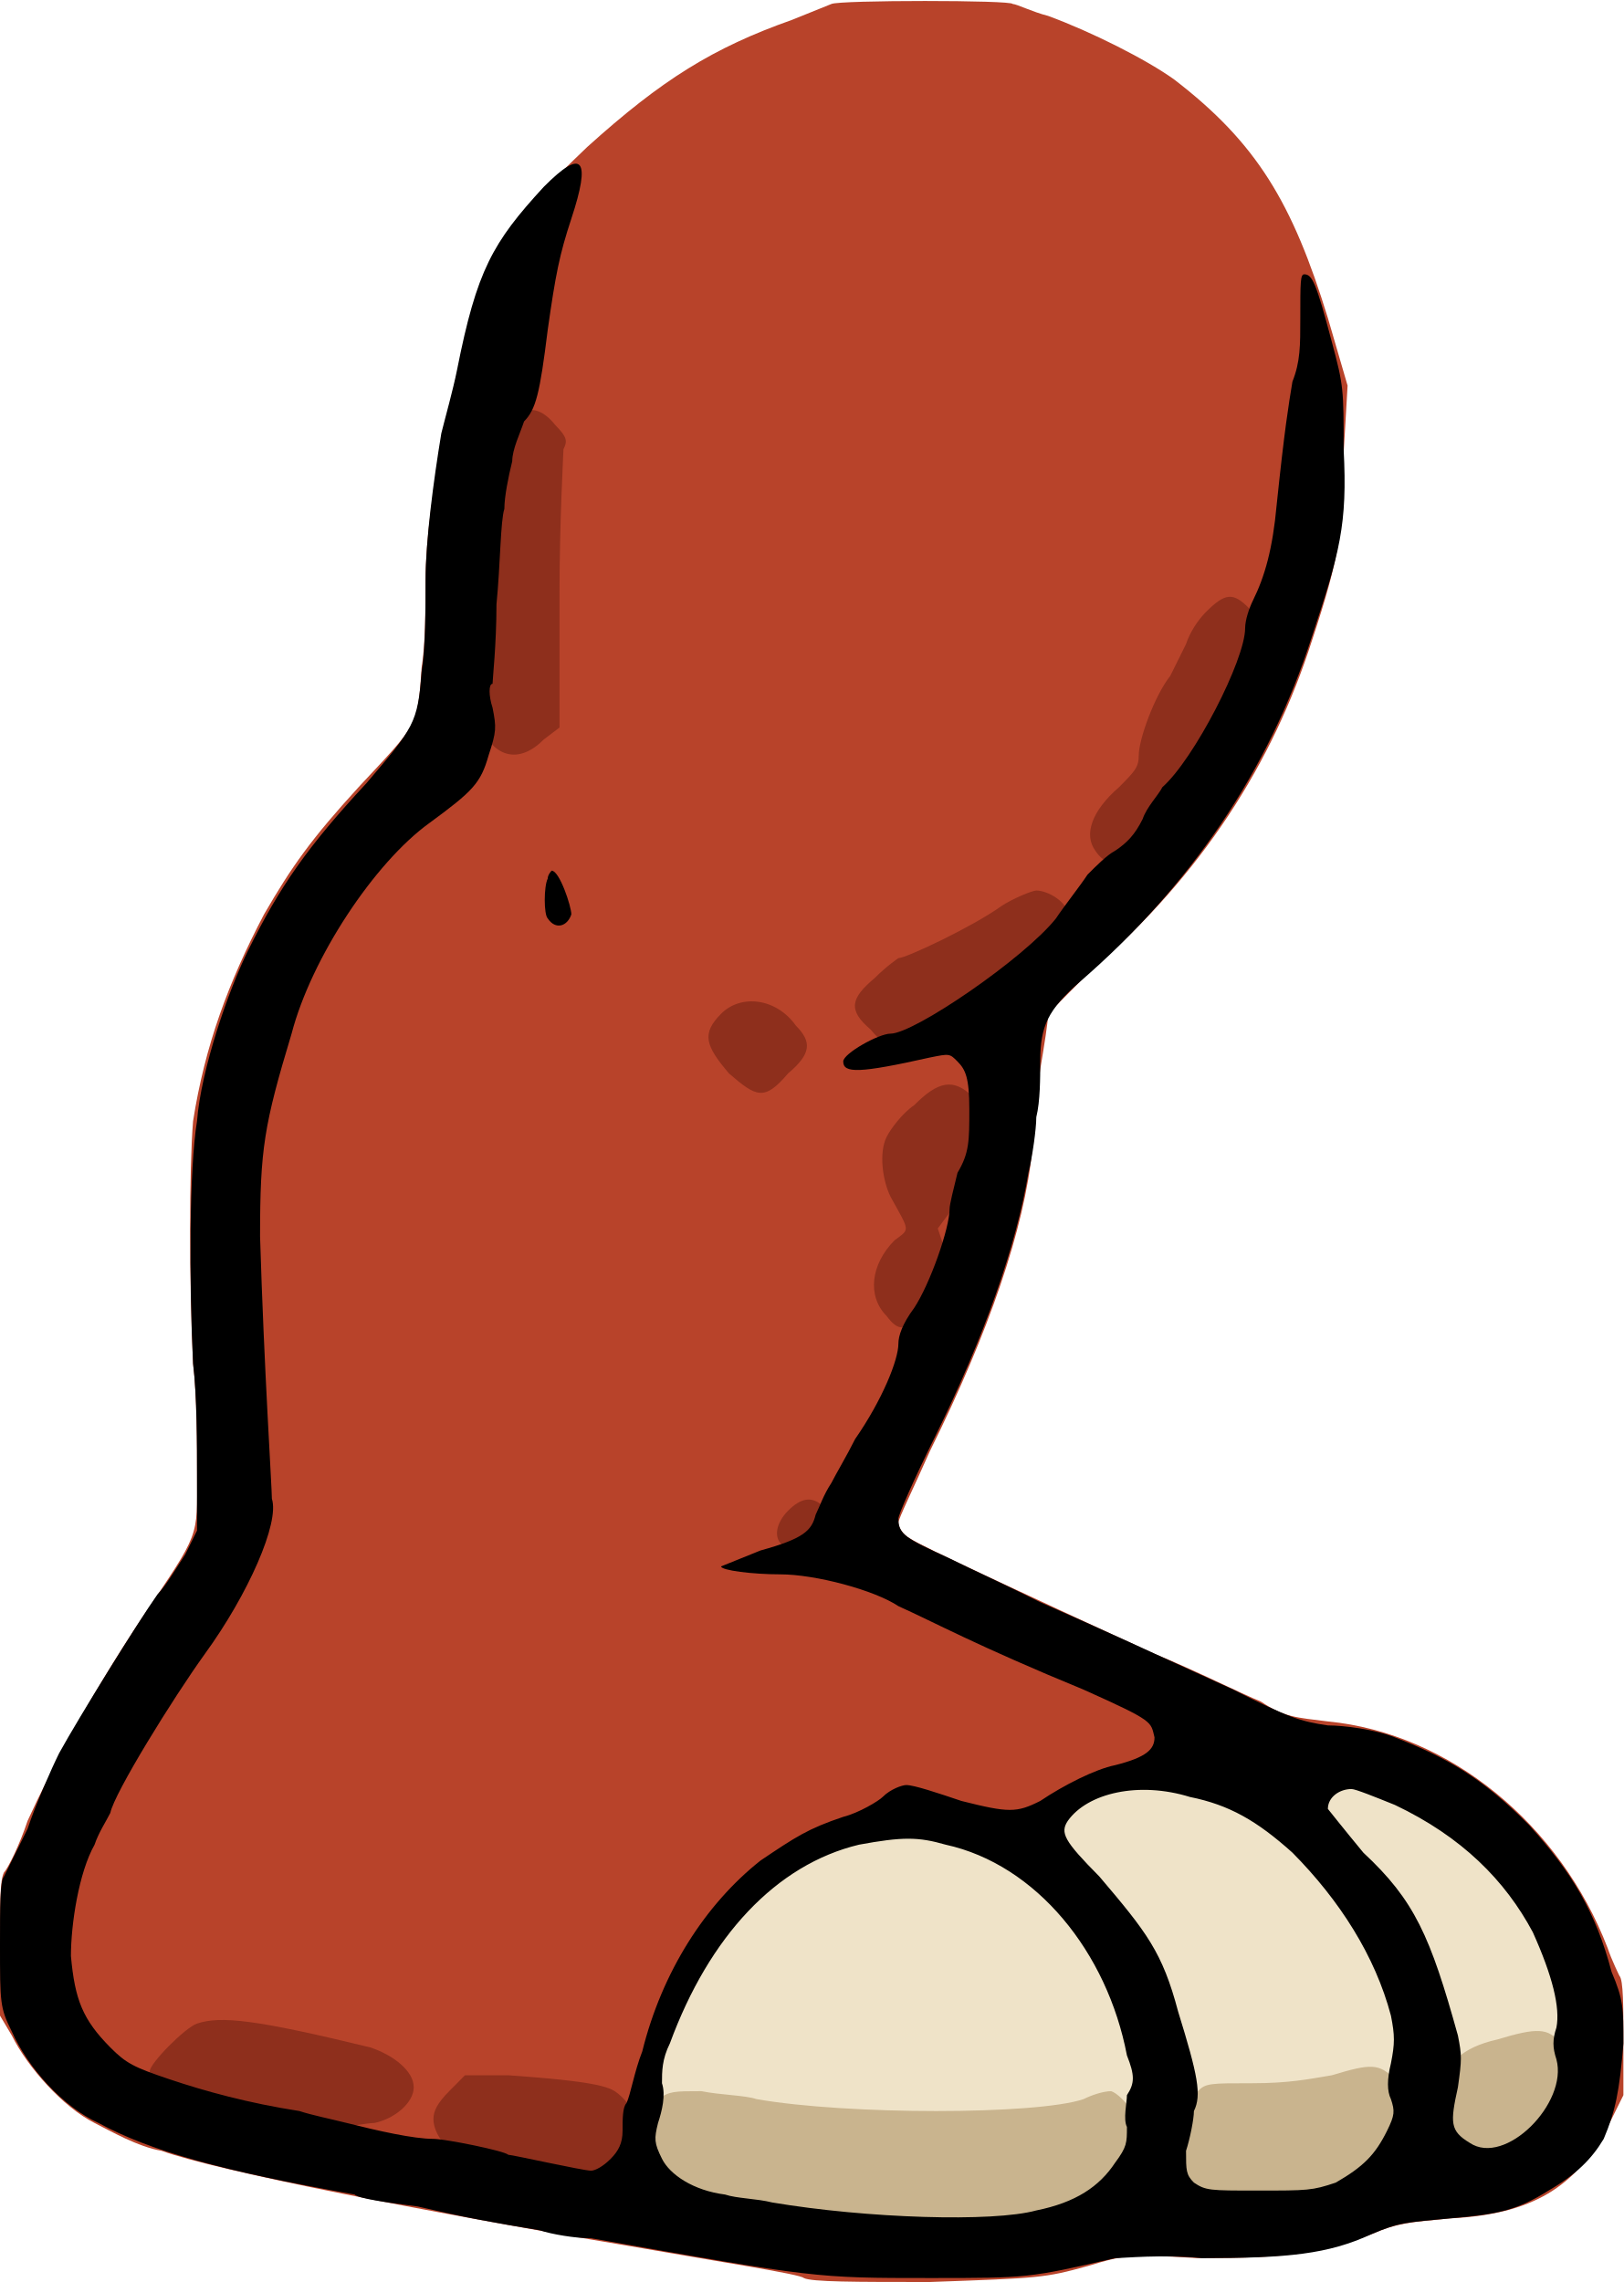
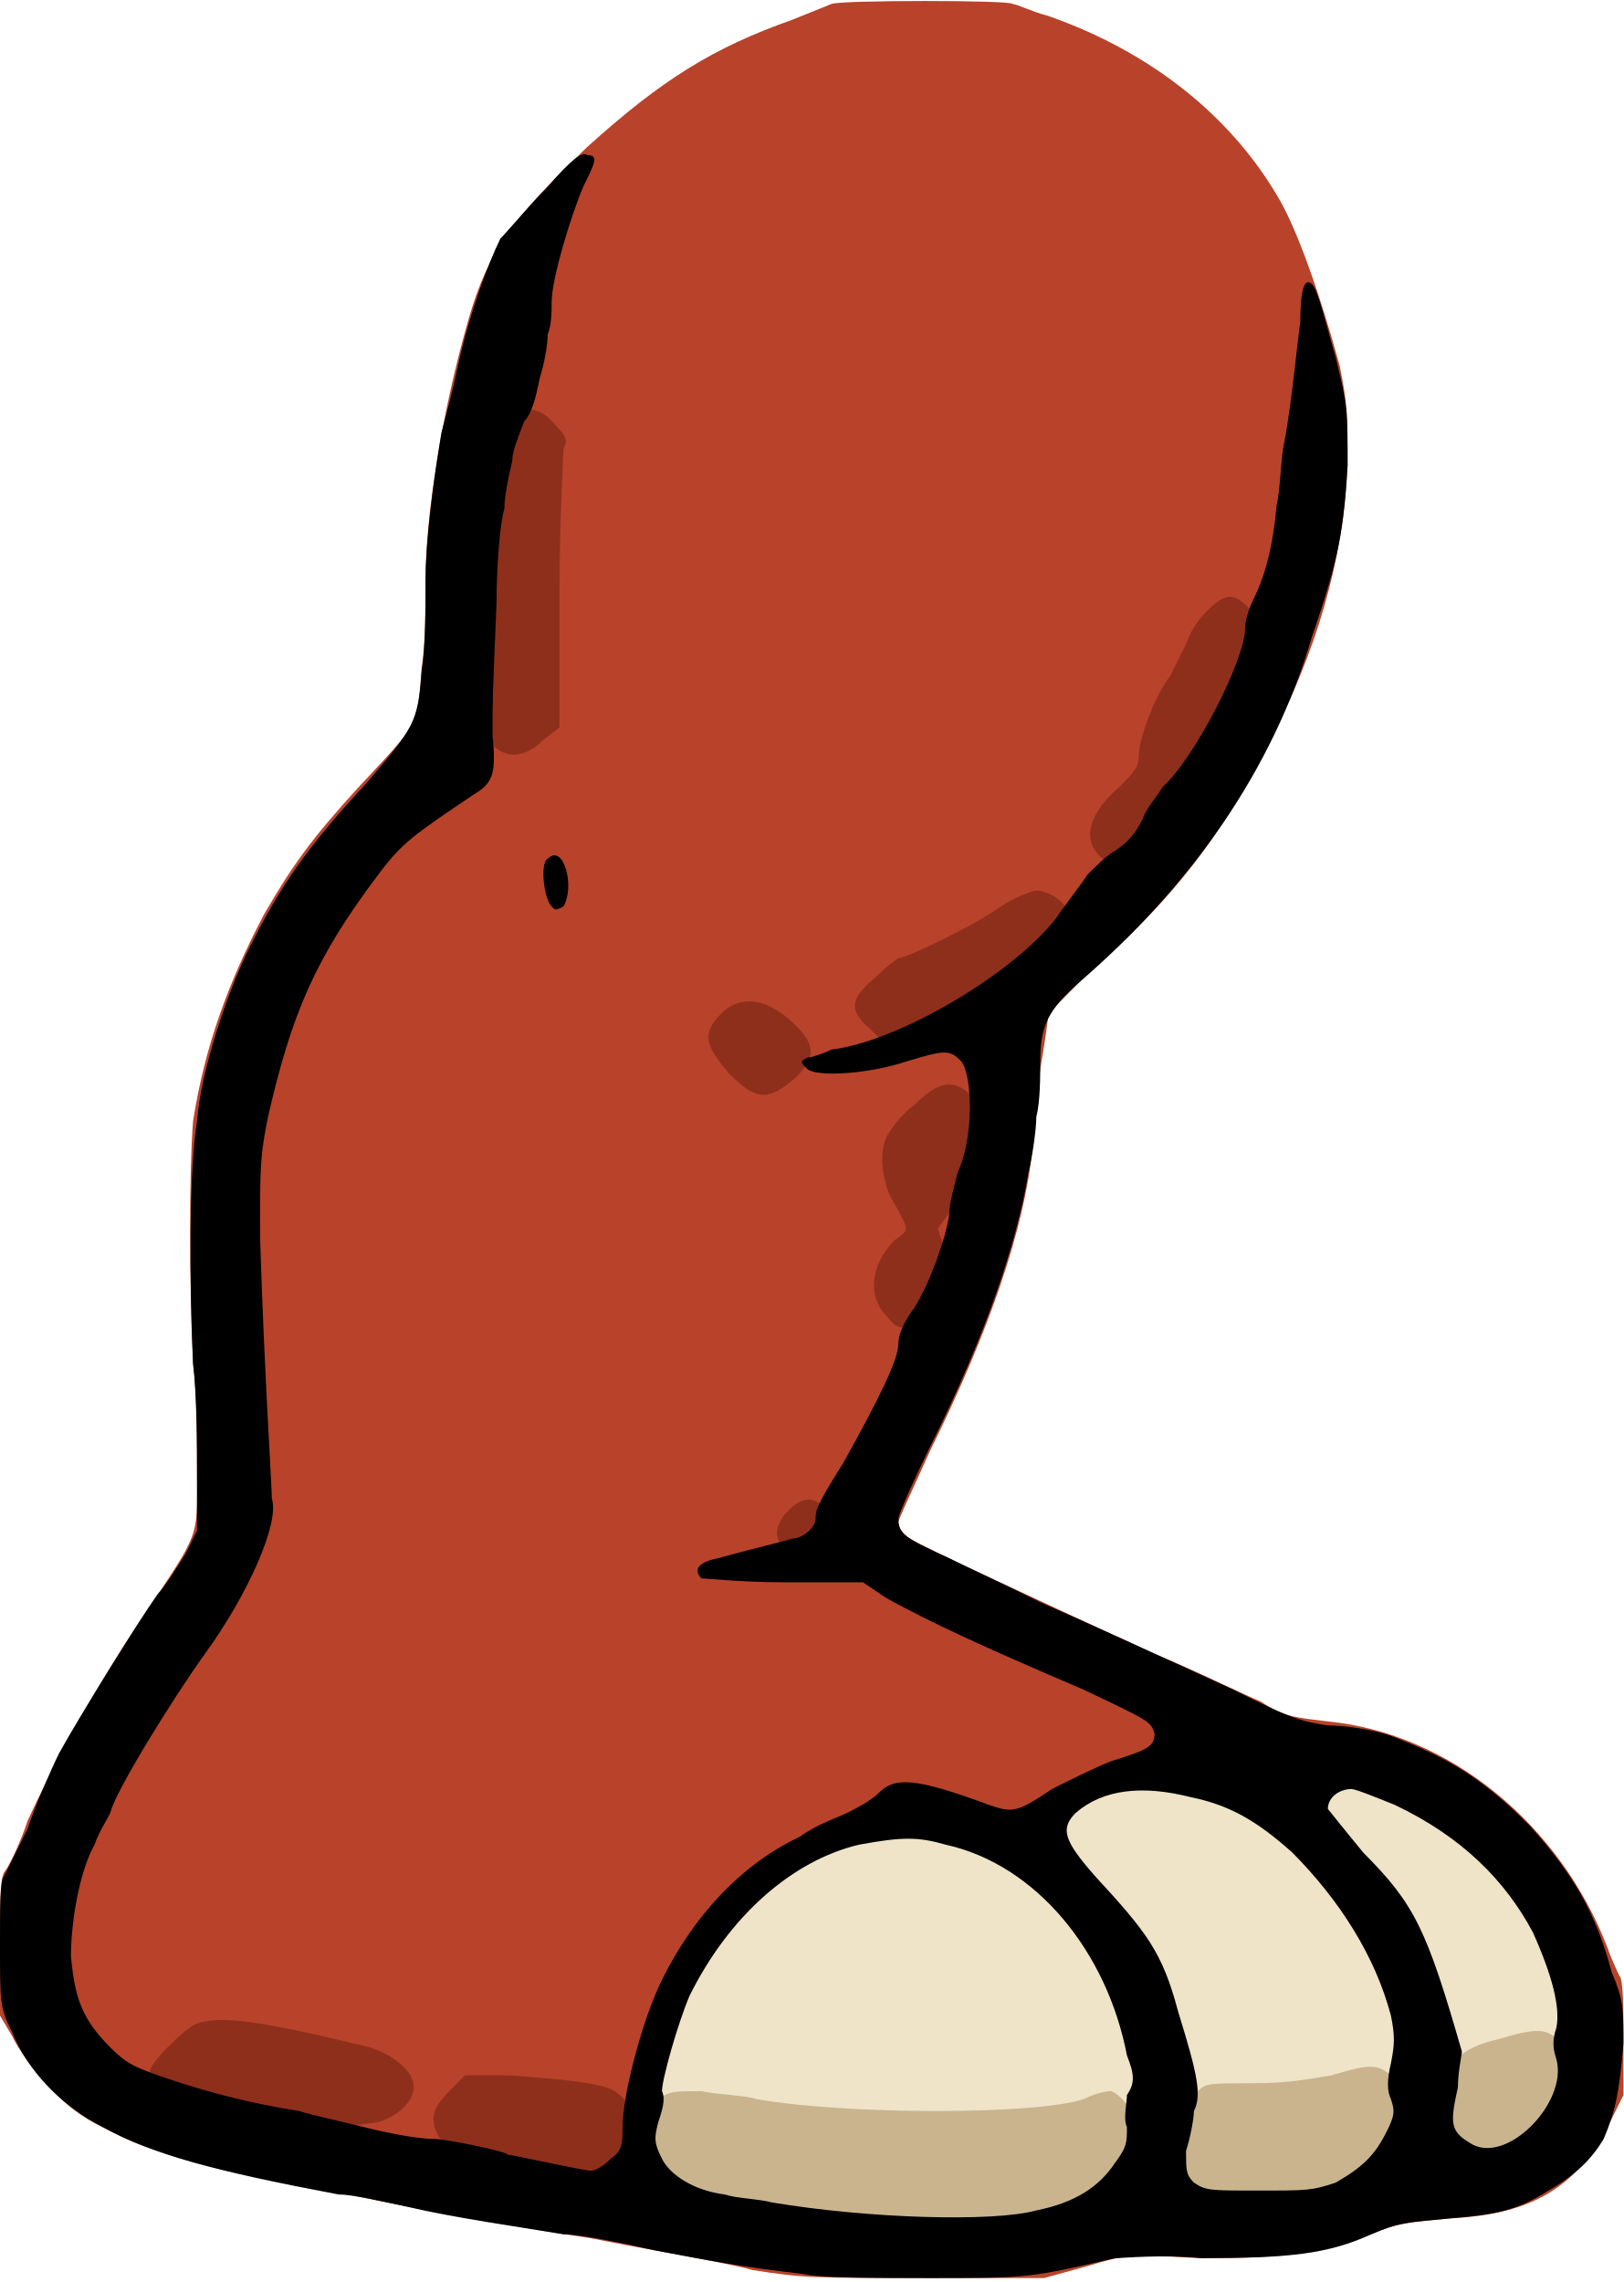
<svg xmlns="http://www.w3.org/2000/svg" width="69" height="97" viewBox="0 0 412 574" preserveAspectRatio="none">
  <g transform="translate(0,574) scale(1,-1)" fill="#B8432A" stroke="none">
-     <path d="M211 573 c0 0 -5 -2 -10 -4 -20 -7 -33 -15 -52 -32 -20 -19 -25 -25 -29 -42 -7 -24 -12 -51 -12 -67 0 -6 0 -16 -1 -22 -1 -15 -1 -14 -16 -30 -12 -13 -17 -20 -24 -32 -9 -17 -15 -33 -18 -52 -1 -12 -1 -41 0 -61 1 -8 1 -21 1 -28 0 -16 1 -14 -14 -36 -14 -21 -23 -38 -29 -51 -2 -6 -5 -12 -6 -13 -1 -2 -1 -7 -1 -19 l0 -17 3 -5 c4 -8 13 -18 21 -22 4 -2 11 -6 17 -7 14 -5 65 -15 119 -24 23 -4 43 -7 44 -8 2 -1 13 -1 32 -1 28 1 29 1 40 4 10 3 11 3 28 2 22 0 31 1 44 6 7 3 10 3 20 4 21 1 32 8 40 23 l4 8 0 14 c0 8 0 15 -1 16 0 0 -2 4 -3 7 -12 31 -40 54 -71 57 -8 1 -11 1 -17 5 -5 2 -17 8 -27 12 -35 16 -59 27 -62 29 -2 1 -3 3 -3 4 0 1 4 9 8 18 15 30 24 56 26 76 1 5 1 14 2 20 1 6 2 12 2 14 1 1 6 6 11 11 28 24 46 52 56 83 7 21 8 28 8 47 l1 17 -5 17 c-9 29 -18 44 -39 60 -7 5 -21 12 -32 16 -4 1 -8 3 -9 3 0 1 -44 1 -46 0z" />
+     <path d="M211 573 c0 0 -5 -2 -10 -4 -20 -7 -33 -15 -52 -32 -19 -18 -25 -26 -30 -43 -7 -24 -11 -50 -11 -66 0 -6 0 -16 -1 -22 -1 -15 -1 -14 -16 -30 -12 -13 -17 -20 -24 -32 -9 -17 -15 -33 -18 -52 -1 -12 -1 -41 0 -61 1 -8 1 -21 1 -28 0 -16 1 -14 -14 -36 -14 -21 -23 -38 -29 -51 -2 -6 -5 -12 -6 -13 -1 -2 -1 -7 -1 -19 l0 -17 3 -5 c4 -8 13 -18 21 -22 4 -2 11 -6 17 -7 12 -4 68 -16 109 -22 15 -3 34 -6 41 -8 13 -2 15 -2 44 -2 l30 0 11 3 c10 3 11 3 28 2 22 0 31 1 44 6 7 3 10 3 20 4 21 1 32 8 40 23 l4 8 0 14 c0 8 0 15 -1 16 0 0 -2 4 -3 7 -12 31 -40 54 -71 57 -8 1 -11 1 -17 5 -5 2 -17 8 -27 12 -35 16 -59 27 -62 29 -2 1 -3 3 -3 4 0 1 4 9 8 18 15 30 24 56 26 76 1 5 1 14 2 20 1 6 2 12 2 14 1 1 6 6 11 11 21 18 33 34 45 57 12 23 19 46 20 70 0 13 0 15 -2 25 -5 18 -11 35 -16 43 -12 20 -32 36 -58 45 -4 1 -8 3 -9 3 0 1 -44 1 -46 0z" />
  </g>
  <g transform="translate(0,574) scale(1,-1)" fill="#8E2F1C" stroke="none">
    <path d="M130 468 c-2 -2 -3 -5 -4 -7 -2 -13 -2 -17 -3 -21 -1 -2 -1 -10 -1 -18 0 -8 0 -16 -1 -18 -1 -3 -1 -5 0 -10 3 -10 10 -13 17 -6 l4 3 0 34 c0 18 1 35 1 36 1 2 1 3 -2 6 -4 5 -8 5 -11 1z" />
    <path d="M306 420 c-2 -2 -4 -5 -5 -8 -1 -2 -3 -6 -4 -8 -4 -5 -8 -16 -8 -20 0 -3 -1 -4 -5 -8 -7 -6 -9 -12 -6 -16 4 -6 10 -3 16 8 2 3 5 8 8 11 6 8 9 13 14 25 5 11 5 13 1 17 -4 4 -6 4 -11 -1z" />
-     <path d="M254 346 c-7 -5 -24 -13 -26 -13 0 0 -3 -2 -6 -5 -6 -5 -7 -8 -1 -13 4 -5 7 -5 14 -1 12 5 36 26 36 30 0 3 -5 6 -8 6 -1 0 -6 -2 -9 -4z" />
-     <path d="M183 319 c-5 -5 -4 -8 2 -15 7 -6 9 -7 15 0 6 5 6 8 2 12 -5 7 -14 8 -19 3z" />
+     <path d="M254 346 c-7 -5 -24 -13 -26 -13 0 0 -3 -2 -6 -5 -6 -5 -7 -8 -1 -13 2 -2 4 -4 5 -4 3 0 18 8 27 14 6 5 18 17 18 19 0 3 -5 6 -8 6 -1 0 -6 -2 -9 -4z" />
+     <path d="M183 319 c-5 -5 -4 -8 2 -15 7 -7 10 -7 17 -1 5 5 5 8 0 13 -7 7 -14 8 -19 3z" />
    <path d="M232 296 c-3 -2 -6 -6 -7 -8 -2 -4 -1 -11 1 -15 5 -9 5 -8 1 -11 -6 -6 -7 -14 -2 -19 3 -4 5 -4 9 1 7 7 8 12 5 18 l-1 3 3 4 c5 5 9 14 9 21 0 4 -1 5 -3 8 -5 5 -9 4 -15 -2z" />
    <path d="M200 194 c-3 -3 -4 -7 -1 -9 3 -3 4 -2 8 2 4 4 5 6 2 8 -3 3 -6 2 -9 -1z" />
    <path d="M50 65 c-3 -1 -12 -10 -12 -12 0 -3 6 -7 16 -9 4 -1 11 -3 16 -4 8 -2 10 -2 15 -1 4 0 8 1 10 1 5 1 10 5 10 9 0 4 -5 8 -11 10 -29 7 -38 8 -44 6z" />
    <path d="M114 48 c-3 -3 -4 -5 -4 -7 0 -4 4 -9 9 -10 2 0 7 -2 12 -3 20 -5 21 -5 27 1 3 4 4 6 4 9 0 4 -3 8 -6 10 -3 2 -13 3 -27 4 l-11 0 -4 -4z" />
  </g>
  <g transform="translate(0,574) scale(1,-1)" fill="#EFE3C8" stroke="none">
-     <path d="M279 126 c-6 -3 -13 -9 -13 -12 0 -1 3 -5 6 -9 14 -14 20 -25 24 -39 5 -17 5 -18 9 -21 3 -3 3 -3 14 -3 10 0 26 3 32 5 3 2 6 6 7 11 0 5 -3 17 -9 28 -5 9 -27 32 -35 36 -12 6 -25 8 -35 4z" />
-     <path d="M337 125 c-2 -2 -4 -4 -4 -5 0 -1 4 -5 9 -11 11 -11 16 -21 21 -38 3 -12 7 -17 11 -19 3 0 18 4 21 7 6 5 6 14 -2 29 -3 6 -6 10 -15 19 -10 9 -13 11 -22 16 -6 3 -11 5 -13 5 -2 0 -4 -1 -6 -3z" />
-     <path d="M221 115 c-15 -4 -19 -6 -33 -21 -12 -12 -14 -15 -20 -30 -5 -11 -5 -15 -1 -20 4 -3 4 -3 11 -4 4 -1 10 -1 14 -2 24 -4 69 -4 82 0 3 1 6 2 8 2 1 0 4 1 6 4 l3 3 0 7 c-1 7 -6 21 -10 28 -4 7 -23 25 -29 28 -11 6 -20 7 -31 5z" />
+     <path d="M280 126 c-6 -3 -13 -10 -13 -13 0 -2 1 -4 4 -7 6 -6 16 -19 20 -26 1 -3 4 -9 5 -14 5 -17 5 -18 9 -21 3 -3 3 -3 14 -3 10 0 26 3 32 5 3 2 6 6 7 11 0 5 -3 17 -9 28 -5 9 -27 32 -35 36 -12 6 -26 8 -34 4z" />
+     <path d="M337 125 c-5 -4 -4 -6 6 -16 7 -8 9 -11 13 -19 3 -6 5 -11 5 -12 0 0 1 -5 3 -10 2 -8 4 -10 7 -13 1 -2 4 -3 4 -3 1 0 5 1 9 2 14 4 17 9 14 20 -3 13 -8 20 -20 33 -10 9 -13 11 -22 16 -6 3 -11 5 -13 5 -2 0 -4 -1 -6 -3z" />
+     <path d="M221 115 c-15 -4 -19 -6 -34 -21 -7 -8 -12 -13 -14 -19 -4 -8 -9 -24 -9 -27 1 -1 2 -3 4 -5 3 -2 4 -3 10 -3 4 -1 10 -1 14 -2 24 -4 69 -4 82 0 3 1 6 2 8 2 1 0 4 1 6 4 l3 3 0 7 c-1 7 -6 21 -10 28 -4 7 -23 25 -29 28 -11 6 -20 7 -31 5z" />
  </g>
  <g transform="translate(0,574) scale(1,-1)" fill="#C9B48E" stroke="none">
    <path d="M380 61 c-9 -2 -13 -6 -15 -13 0 -4 -1 -7 -1 -8 1 -1 3 -4 6 -6 6 -6 11 -5 20 4 9 9 11 16 6 22 -3 4 -6 4 -16 1z" />
    <path d="M338 52 c-6 -1 -11 -2 -20 -2 -11 0 -12 0 -14 -2 -4 -3 -6 -7 -7 -15 0 -5 0 -6 3 -9 4 -5 8 -6 21 -6 13 1 20 3 27 10 10 9 12 17 6 23 -4 4 -6 4 -16 1z" />
    <path d="M167 46 c-6 -6 -6 -14 1 -20 5 -5 9 -7 16 -8 3 -1 9 -1 12 -2 14 -2 22 -3 41 -4 17 0 20 0 27 2 4 1 8 3 10 4 8 3 16 14 16 19 0 3 -5 10 -8 11 -2 0 -5 -1 -7 -2 -12 -4 -60 -4 -83 0 -3 1 -9 1 -14 2 -7 0 -8 0 -11 -2z" />
  </g>
  <g transform="translate(0,574) scale(1,-1)" fill="#000000" stroke="none">
-     <path d="M138 527 c-13 -14 -17 -21 -22 -46 -1 -5 -3 -12 -4 -16 -2 -12 -4 -27 -4 -37 0 -7 0 -17 -1 -23 -1 -13 -2 -14 -14 -28 -15 -16 -22 -26 -30 -42 -5 -10 -12 -30 -13 -43 -2 -12 -2 -40 -1 -61 1 -8 1 -21 1 -28 l0 -14 -3 -6 c-2 -3 -5 -8 -7 -10 -5 -7 -20 -31 -25 -40 -2 -4 -6 -13 -8 -19 -3 -6 -6 -12 -6 -12 -1 -1 -1 -8 -1 -17 0 -15 0 -16 3 -22 4 -9 13 -19 22 -23 13 -7 31 -12 65 -18 1 -1 8 -2 16 -3 13 -3 19 -4 31 -6 3 -1 9 -2 13 -2 57 -10 57 -10 86 -10 25 0 25 0 47 5 2 0 12 1 22 0 22 0 32 1 43 6 7 3 9 3 20 4 12 1 17 2 25 7 7 4 11 8 14 13 3 7 4 12 5 24 0 9 0 11 -3 18 -4 15 -10 25 -21 37 -12 12 -21 17 -34 22 -5 2 -13 3 -17 3 -7 1 -10 2 -24 9 -22 10 -33 15 -49 22 -8 4 -19 9 -23 11 -11 5 -13 6 -13 10 0 1 4 10 9 20 13 26 21 49 24 67 1 4 2 11 2 14 1 4 1 10 1 14 0 9 2 13 10 20 28 24 48 53 59 87 7 21 9 28 8 47 0 15 0 16 -3 27 -4 15 -5 17 -7 17 -1 0 -1 -2 -1 -11 0 -7 0 -11 -2 -16 -1 -6 -2 -12 -4 -31 -1 -11 -3 -18 -6 -24 -1 -2 -2 -5 -2 -7 0 -8 -13 -33 -21 -40 -1 -2 -4 -5 -5 -8 -2 -4 -4 -6 -7 -8 -2 -1 -5 -4 -7 -6 -2 -3 -6 -8 -8 -11 -8 -10 -36 -29 -42 -29 -3 0 -12 -5 -12 -7 0 -3 4 -3 22 1 5 1 5 1 7 -1 2 -2 3 -4 3 -12 0 -8 0 -11 -3 -16 -1 -4 -2 -8 -2 -9 0 -5 -5 -19 -9 -25 -3 -4 -4 -7 -4 -9 0 -4 -4 -14 -11 -24 -2 -4 -5 -9 -6 -11 -2 -3 -3 -6 -4 -8 -1 -4 -3 -6 -14 -9 -5 -2 -10 -4 -10 -4 0 -1 8 -2 15 -2 9 0 24 -4 30 -8 9 -4 20 -10 47 -21 18 -8 17 -8 18 -12 0 -3 -2 -5 -10 -7 -5 -1 -13 -5 -19 -9 -6 -3 -8 -3 -20 0 -6 2 -12 4 -14 4 -1 0 -4 -1 -6 -3 -1 -1 -6 -4 -10 -5 -9 -3 -12 -5 -21 -11 -14 -11 -25 -28 -30 -48 -2 -5 -3 -11 -4 -13 -1 -1 -1 -4 -1 -7 0 -3 -1 -5 -3 -7 -2 -2 -4 -3 -5 -3 -2 0 -20 4 -21 4 -1 1 -16 4 -19 4 -5 0 -14 2 -22 4 -4 1 -9 2 -12 3 -13 2 -24 5 -33 8 -9 3 -11 4 -15 8 -7 7 -9 12 -10 23 0 8 2 21 6 28 1 3 3 6 4 8 1 5 16 29 24 40 11 15 19 33 17 39 0 3 -2 33 -3 66 0 22 1 28 8 51 5 19 21 43 35 53 11 8 13 10 15 17 2 6 2 7 1 12 -1 3 -1 6 0 6 0 1 1 10 1 20 1 10 1 21 2 24 0 3 1 8 2 12 0 3 2 7 3 10 3 3 4 7 6 23 2 14 3 19 6 28 5 15 3 18 -7 8z m164 -405 c10 -2 17 -6 26 -14 12 -12 21 -26 25 -41 1 -5 1 -7 0 -12 -1 -4 -1 -7 0 -9 1 -3 1 -4 -1 -8 -3 -6 -6 -9 -13 -13 -6 -2 -7 -2 -20 -2 -12 0 -13 0 -16 2 -2 2 -2 3 -2 8 1 3 2 8 2 10 2 4 1 9 -4 25 -4 15 -8 20 -20 34 -9 9 -10 11 -8 14 5 7 18 10 31 6z m52 -2 c17 -8 28 -19 35 -32 5 -11 7 -19 6 -24 -1 -3 -1 -5 0 -8 3 -11 -13 -27 -22 -21 -5 3 -5 5 -3 14 1 7 1 8 0 13 -7 25 -11 34 -24 46 -5 6 -9 11 -9 11 0 3 3 5 6 5 1 0 6 -2 11 -4z m-114 -10 c23 -5 41 -27 46 -53 2 -5 2 -7 0 -10 0 -2 -1 -6 0 -8 0 -4 0 -5 -3 -9 -4 -6 -10 -10 -20 -12 -11 -3 -43 -2 -67 2 -4 1 -9 1 -12 2 -8 1 -14 5 -16 9 -2 4 -2 5 -1 9 1 3 2 7 1 10 0 3 0 6 2 10 10 27 27 45 48 50 11 2 15 2 22 0z" />
-     <path d="M139 353 c-1 -2 -1 -9 0 -10 2 -3 5 -2 6 1 0 2 -3 11 -5 11 0 0 -1 -1 -1 -2z" />
+     <path d="M139 527 c-5 -5 -10 -11 -12 -13 -3 -6 -8 -19 -11 -33 -1 -5 -3 -12 -4 -16 -2 -12 -4 -27 -4 -37 0 -7 0 -17 -1 -23 -1 -13 -2 -14 -14 -28 -15 -16 -22 -26 -30 -42 -5 -10 -12 -30 -13 -43 -2 -12 -2 -40 -1 -61 1 -8 1 -21 1 -28 l0 -14 -3 -6 c-2 -3 -5 -8 -7 -10 -5 -7 -20 -31 -25 -40 -2 -4 -6 -13 -8 -19 -3 -6 -6 -12 -6 -12 -1 -1 -1 -8 -1 -17 0 -15 0 -16 3 -22 4 -10 13 -19 23 -24 13 -7 28 -11 60 -17 4 0 12 -2 17 -3 13 -3 28 -5 40 -7 4 0 14 -2 23 -4 16 -3 21 -4 38 -6 4 -1 19 -1 32 -1 25 0 25 0 47 5 2 0 12 1 22 0 22 0 32 1 43 6 7 3 9 3 20 4 12 1 17 2 25 7 7 4 11 8 14 13 3 7 4 12 5 24 0 9 0 11 -3 18 -4 15 -10 25 -21 37 -12 12 -21 17 -34 22 -5 2 -13 3 -17 3 -7 1 -10 2 -24 9 -22 10 -33 15 -49 22 -8 4 -19 9 -23 11 -11 5 -13 6 -13 10 0 1 4 10 9 20 13 26 21 49 24 67 1 4 2 11 2 14 1 4 1 10 1 14 0 9 2 13 10 20 28 24 49 53 59 87 7 20 8 27 9 43 0 14 0 15 -3 27 -4 14 -5 19 -7 19 -1 0 -2 -2 -2 -10 -1 -7 -2 -19 -4 -30 -1 -4 -1 -12 -2 -16 -1 -11 -3 -18 -6 -24 -1 -2 -2 -5 -2 -7 0 -8 -13 -33 -21 -40 -1 -2 -4 -5 -5 -8 -2 -4 -4 -6 -7 -8 -2 -1 -5 -4 -7 -6 -2 -3 -6 -8 -8 -11 -11 -14 -40 -31 -57 -33 -2 -1 -5 -2 -6 -2 -2 -1 -2 -1 0 -3 3 -2 16 -1 25 2 10 3 11 3 14 0 3 -4 3 -20 -1 -28 -1 -4 -2 -8 -2 -9 0 -5 -5 -19 -9 -25 -3 -4 -4 -7 -4 -9 0 -4 -5 -14 -14 -30 -7 -11 -7 -12 -7 -14 0 -2 -3 -5 -6 -5 -3 -1 -8 -2 -19 -5 -5 -1 -6 -3 -4 -5 1 0 10 -1 21 -1 l20 0 6 -4 c11 -6 24 -12 50 -23 17 -8 17 -8 18 -11 0 -3 -1 -4 -11 -7 -5 -2 -11 -5 -15 -7 -9 -6 -10 -6 -16 -4 -19 7 -24 7 -28 3 -2 -2 -6 -4 -8 -5 -2 -1 -8 -3 -12 -6 -15 -7 -27 -20 -35 -36 -5 -10 -10 -29 -10 -37 0 -4 0 -6 -3 -8 -2 -2 -4 -3 -5 -3 -2 0 -20 4 -21 4 -1 1 -16 4 -19 4 -5 0 -14 2 -22 4 -4 1 -9 2 -12 3 -13 2 -24 5 -33 8 -9 3 -11 4 -15 8 -7 7 -9 12 -10 23 0 8 2 21 6 28 1 3 3 6 4 8 1 5 16 29 24 40 11 15 19 33 17 39 0 3 -2 33 -3 66 0 18 0 20 2 30 6 26 12 40 28 61 6 8 9 10 24 20 5 3 6 5 5 15 0 10 0 9 1 33 0 10 1 21 2 24 0 3 1 8 2 12 0 3 2 7 3 10 2 2 3 6 4 11 1 3 2 8 2 11 1 2 1 6 1 8 0 6 5 22 8 29 3 6 4 8 1 8 -1 1 -4 -1 -10 -8z m163 -405 c10 -2 17 -6 26 -14 12 -12 21 -26 25 -41 1 -5 1 -7 0 -12 -1 -4 -1 -7 0 -9 1 -3 1 -4 -1 -8 -3 -6 -6 -9 -13 -13 -6 -2 -7 -2 -20 -2 -12 0 -13 0 -16 2 -2 2 -2 3 -2 8 1 3 2 8 2 10 2 4 1 9 -4 25 -4 15 -8 20 -21 34 -8 9 -9 12 -5 16 7 6 17 7 29 4z m52 -2 c17 -8 28 -19 35 -32 5 -11 7 -19 6 -24 -1 -3 -1 -5 0 -8 3 -11 -13 -27 -22 -21 -5 3 -5 5 -3 14 0 4 1 8 1 9 -9 31 -12 37 -25 50 -5 6 -9 11 -9 11 0 3 3 5 6 5 1 0 6 -2 11 -4z m-114 -10 c23 -5 41 -27 46 -53 2 -5 2 -7 0 -10 0 -2 -1 -6 0 -8 0 -4 0 -5 -3 -9 -4 -6 -10 -10 -20 -12 -11 -3 -43 -2 -67 2 -4 1 -9 1 -12 2 -8 1 -14 5 -16 9 -2 4 -2 5 -1 9 1 3 2 6 1 8 0 3 4 17 7 24 10 20 26 34 43 38 11 2 15 2 22 0z" />
+     <path d="M139 358 c-2 -1 -1 -10 1 -12 1 -1 1 -1 3 0 3 5 0 16 -4 12z" />
  </g>
</svg>
